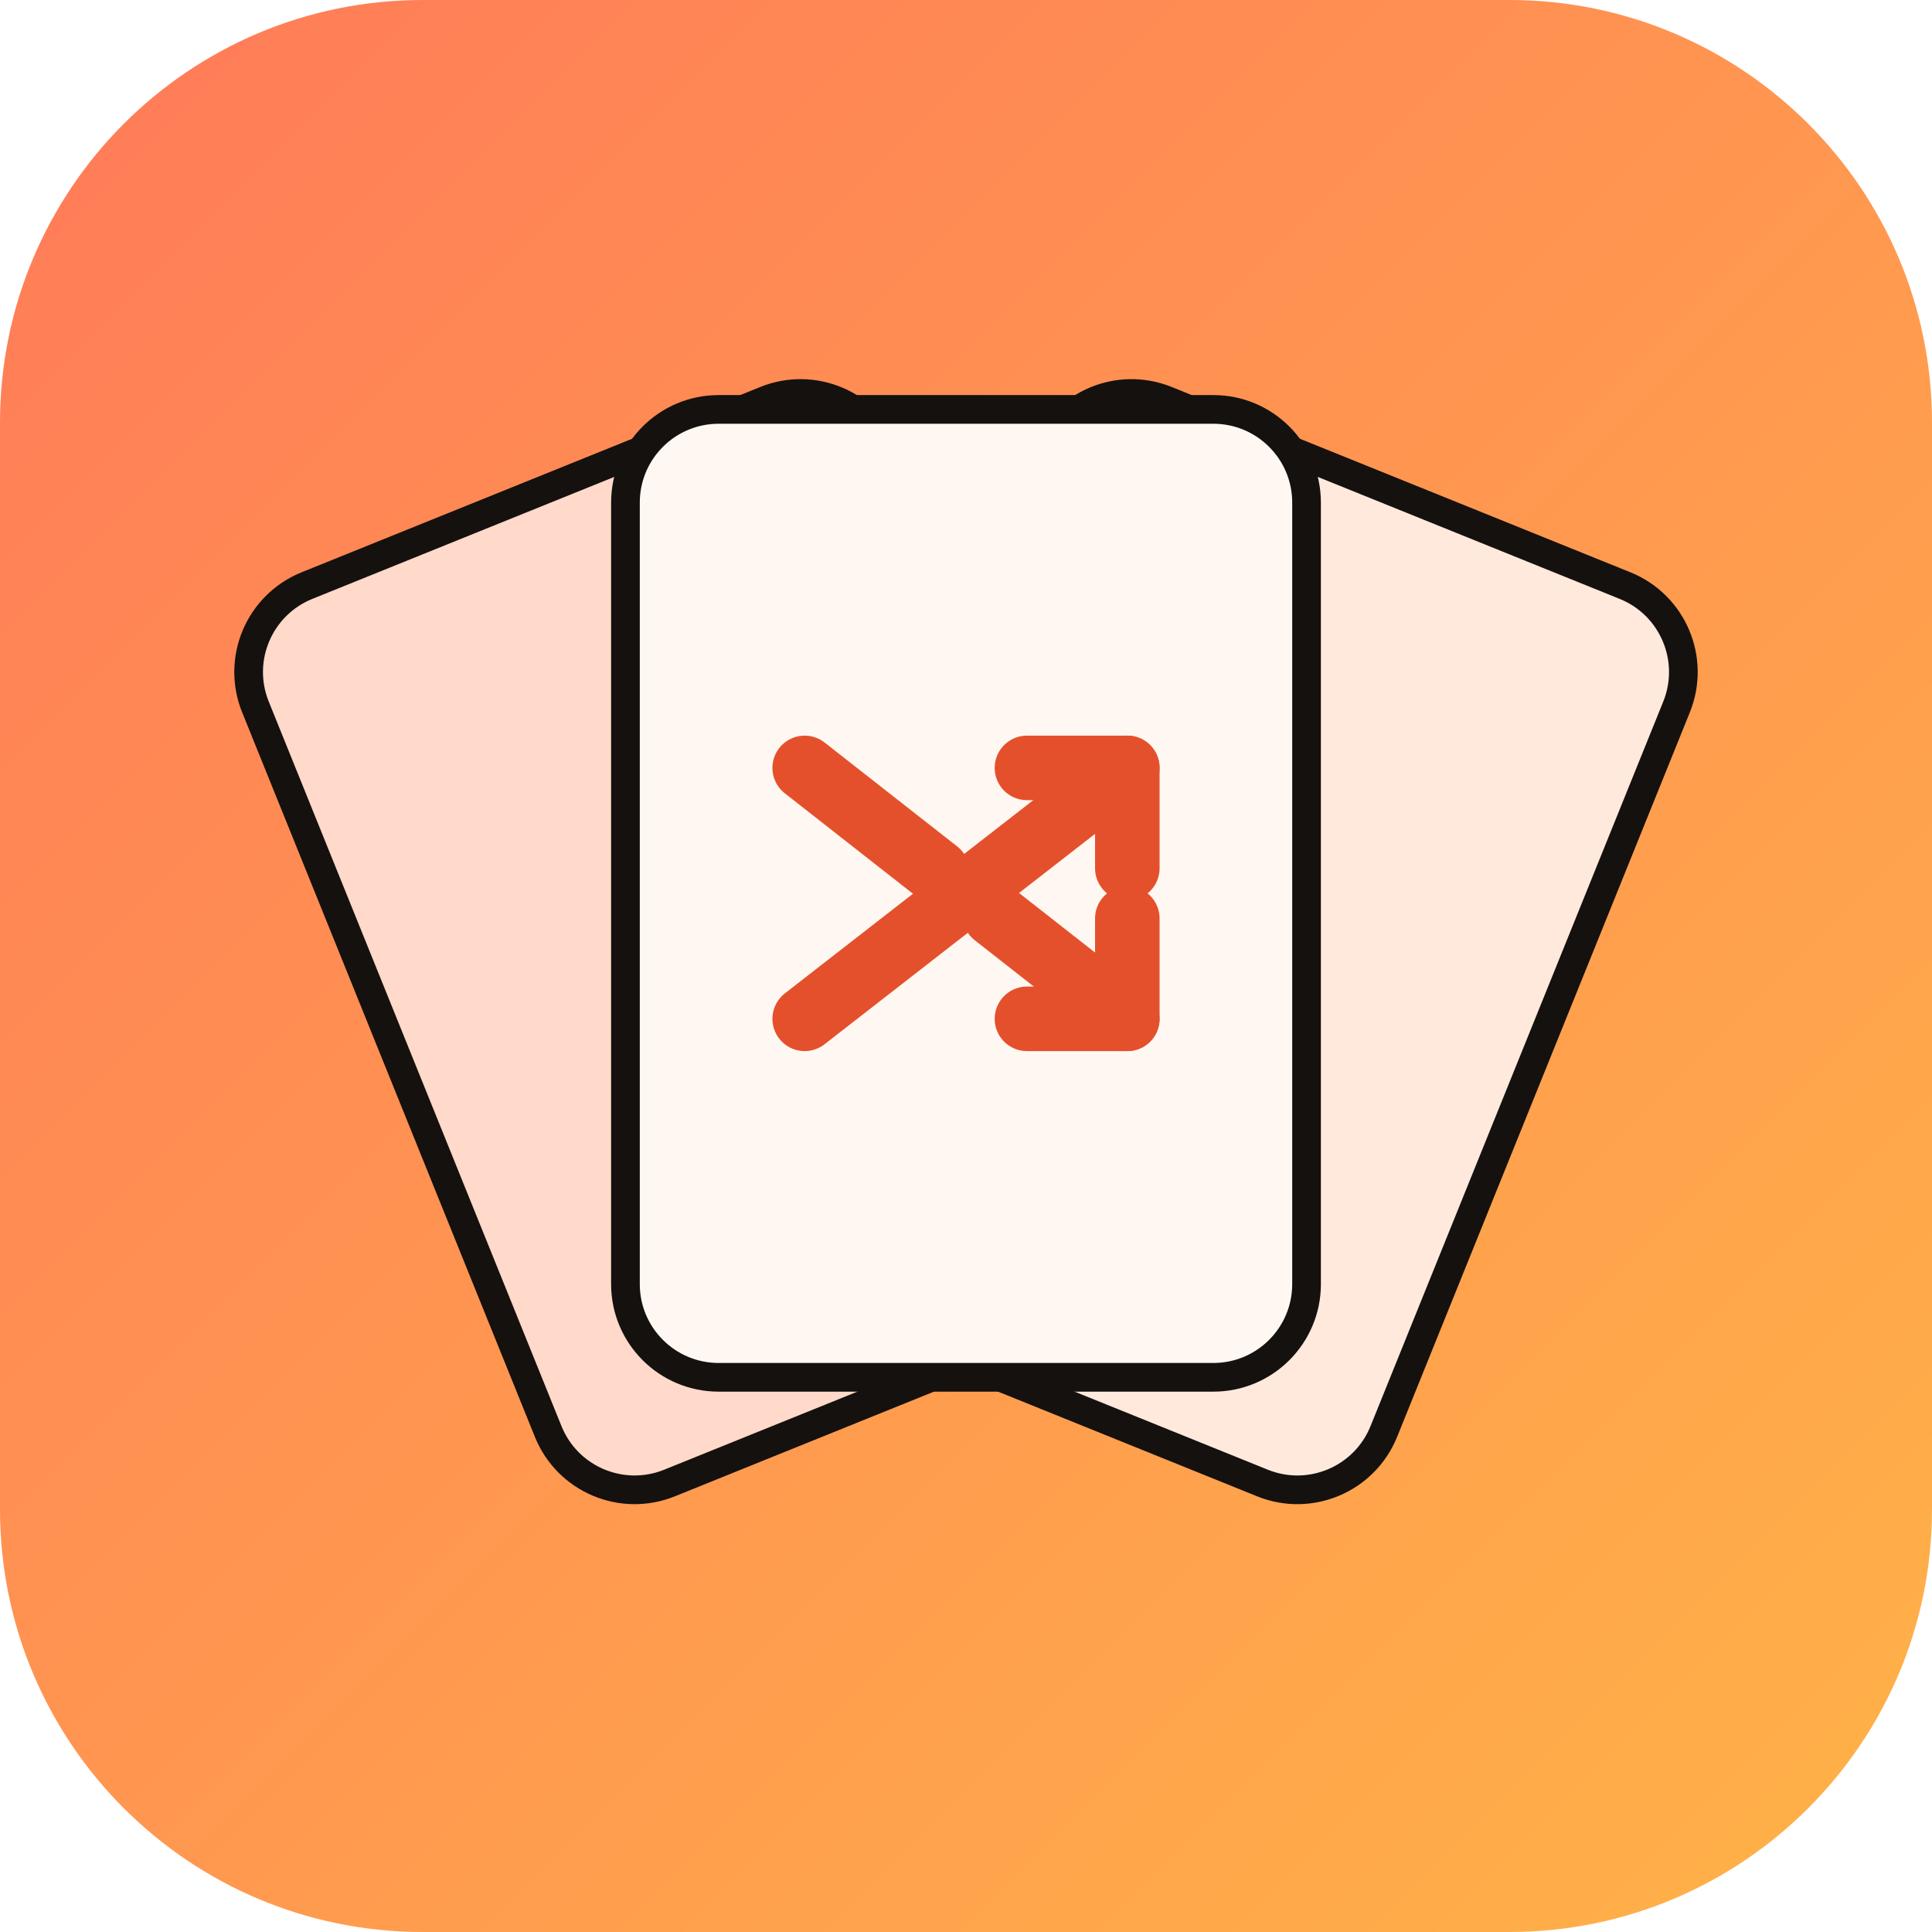
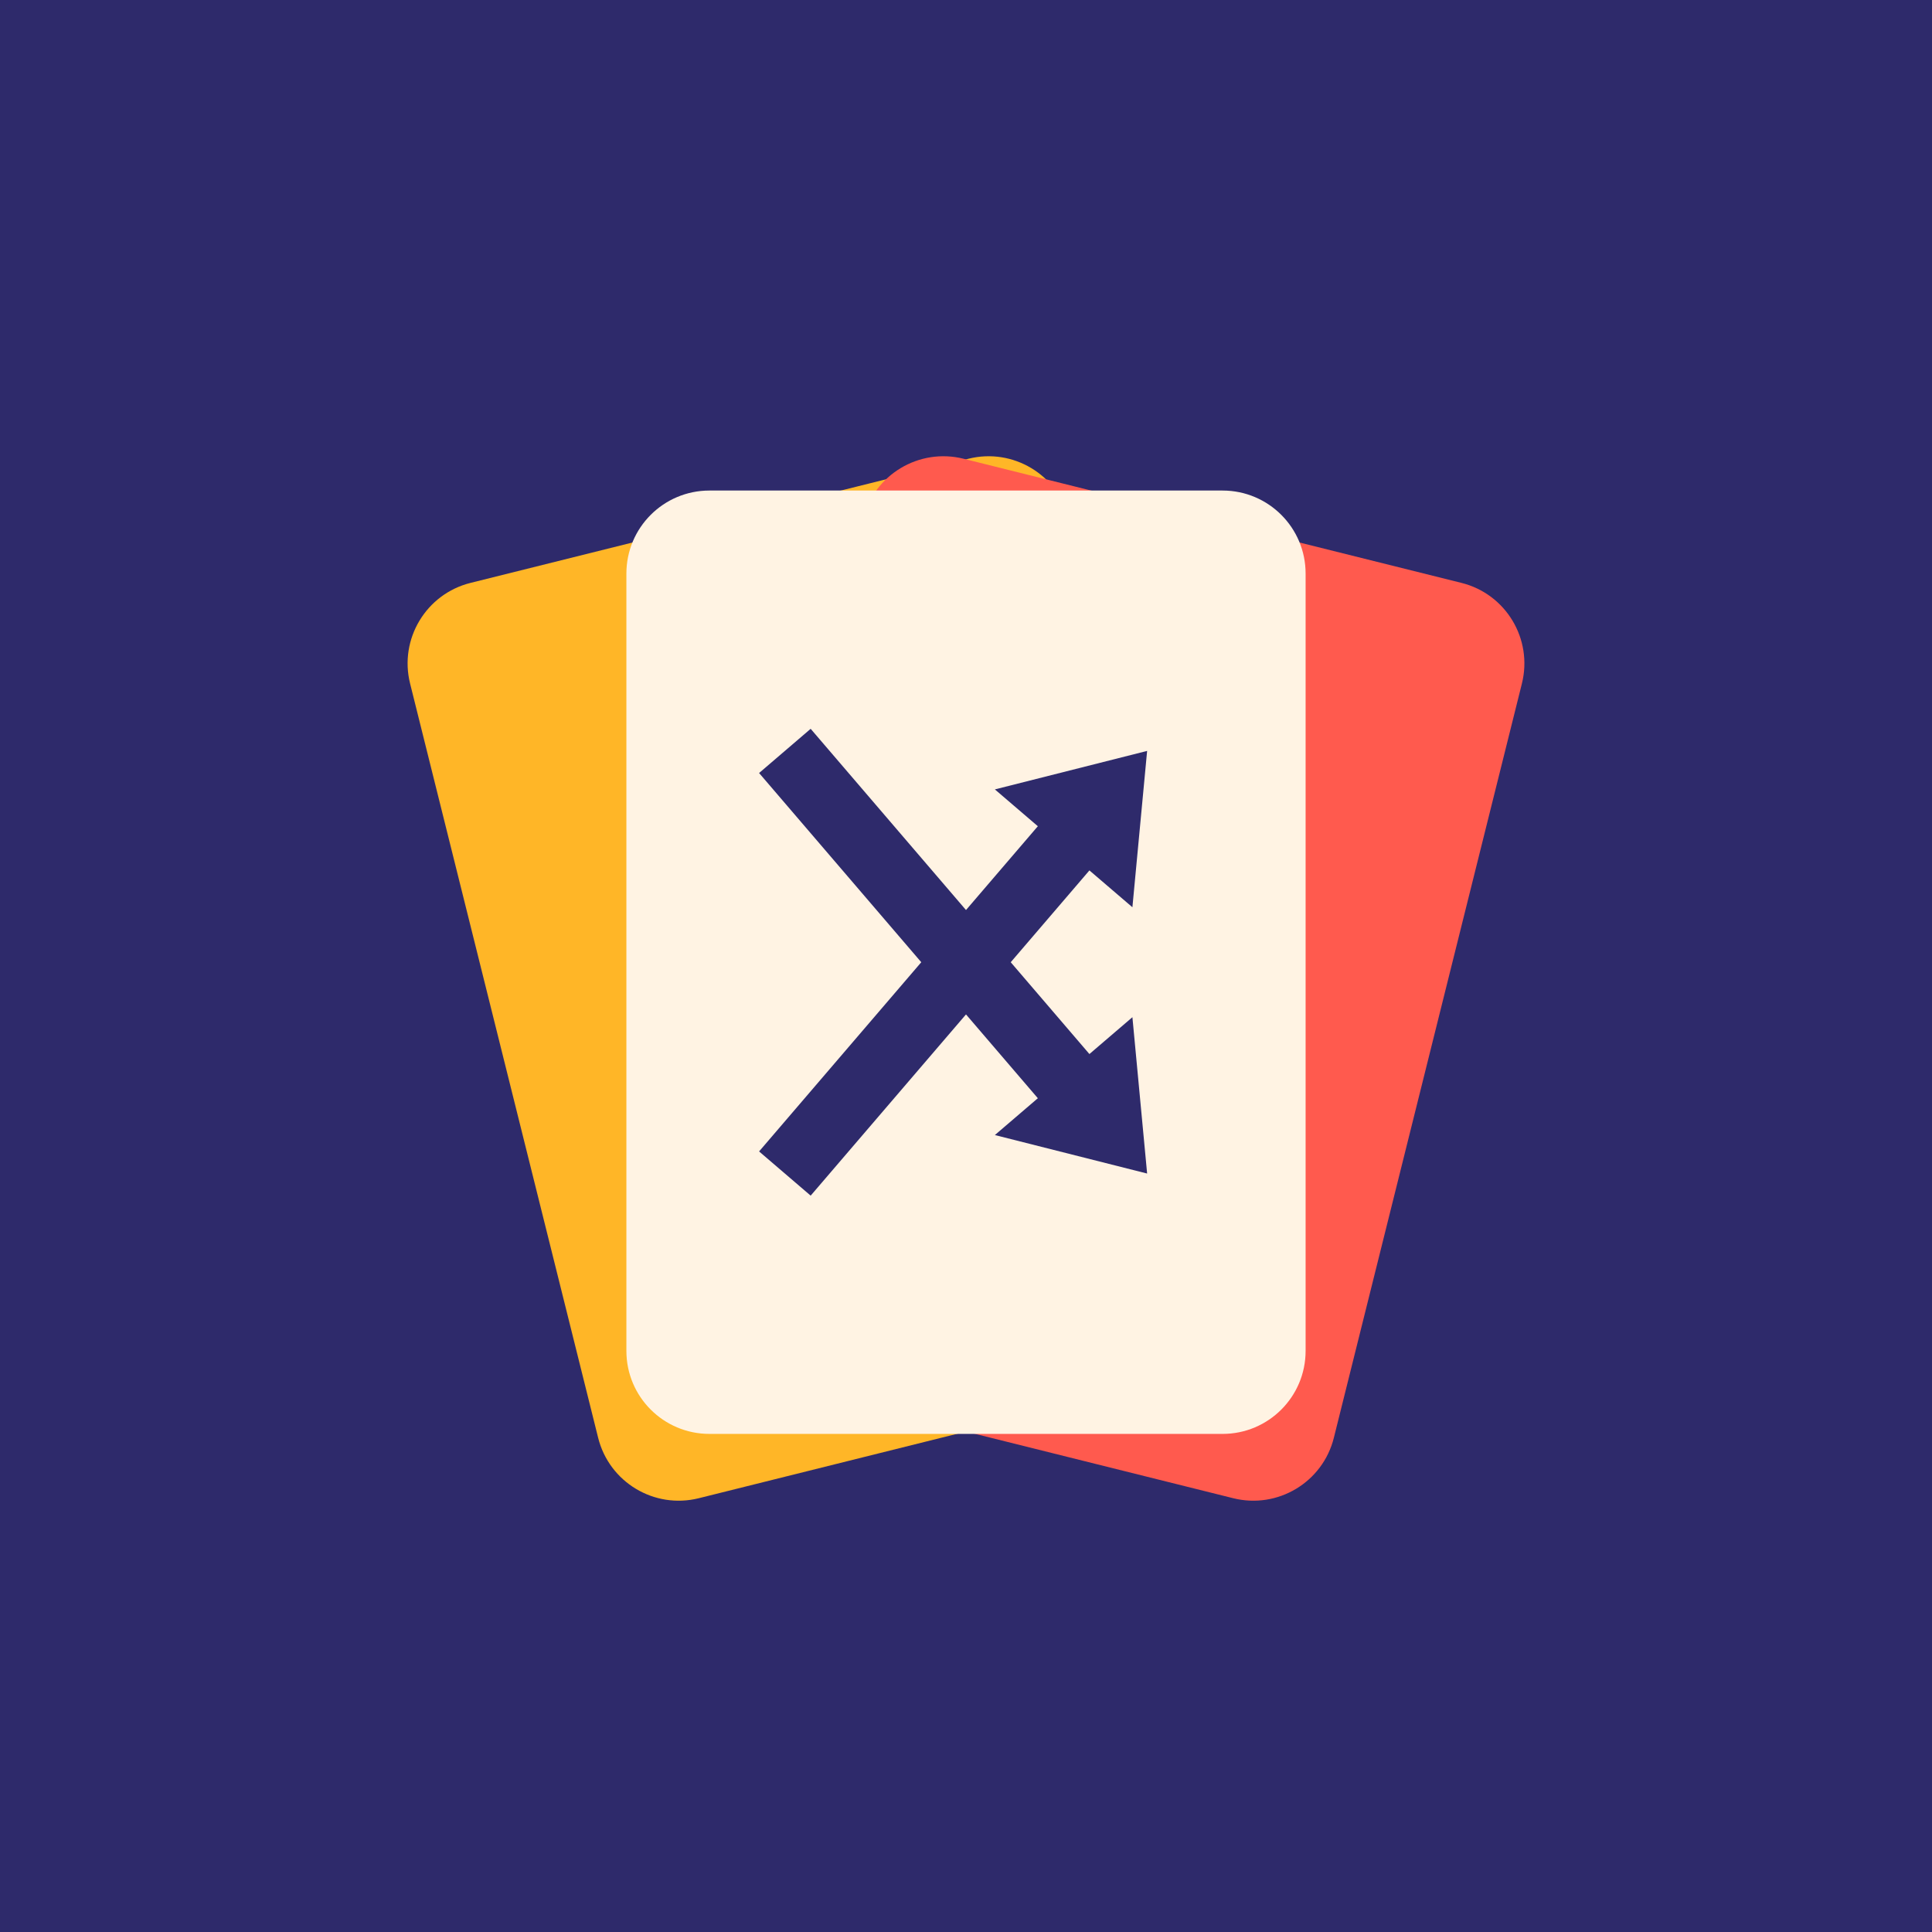
<svg xmlns="http://www.w3.org/2000/svg" viewBox="0 0 512 512">
-   <defs>
-     <linearGradient id="g" x1="0" y1="0" x2="1" y2="1">
-       <stop offset="0" stop-color="#ff7a59" />
-       <stop offset="1" stop-color="#ffb347" />
-     </linearGradient>
-   </defs>
-   <rect width="512" height="512" rx="112" fill="url(#g)" />
-   <g transform="translate(256 270) scale(0.95)">
-     <g transform="rotate(-22 0 150)">
-       <rect x="-95" y="-170" width="190" height="270" rx="26" fill="#ffd9c9" stroke="#14110f" stroke-width="8" />
-     </g>
-     <g transform="rotate(22 0 150)">
-       <rect x="-95" y="-170" width="190" height="270" rx="26" fill="#ffe9dc" stroke="#14110f" stroke-width="8" />
-     </g>
-     <rect x="-95" y="-170" width="190" height="270" rx="26" fill="#fff8f2" stroke="#14110f" stroke-width="8" />
-     <g fill="none" stroke="#e5502c" stroke-width="18" stroke-linecap="round" stroke-linejoin="round" transform="translate(0 -35)">
-       <path d="M-45 35 45 -35" />
-       <path d="M45 -35h-28 M45 -35v28" />
-       <path d="M-45 -35 -8 -6 M8 6 45 35" />
-       <path d="M45 35h-28 M45 35v-28" />
-     </g>
+   <rect width="512" height="512" fill="#2E2A6B" />
+   <g transform="translate(256 256) scale(1) translate(-256 -256)">
+     <rect x="166" y="130" width="180" height="250" rx="22" fill="#FFB627" transform="rotate(-14 256 400)" />
+     <rect x="166" y="130" width="180" height="250" rx="22" fill="#FF5A4E" transform="rotate(14 256 400)" />
+     <rect x="166" y="130" width="180" height="250" rx="22" fill="#FFF3E3" transform="rotate(0 256 400)" />
+     <path d="M208 199 L283.17 286.7" stroke="#2E2A6B" stroke-width="18" stroke-linecap="butt" fill="none" />
+     <path d="M304 311 L263.65 300.8 L300.1 269.57 Z" fill="#2E2A6B" />
+     <path d="M208 311 L283.17 223.3" stroke="#2E2A6B" stroke-width="18" stroke-linecap="butt" fill="none" />
+     <path d="M304 199 L300.1 240.43 L263.65 209.2 Z" fill="#2E2A6B" />
  </g>
</svg>
